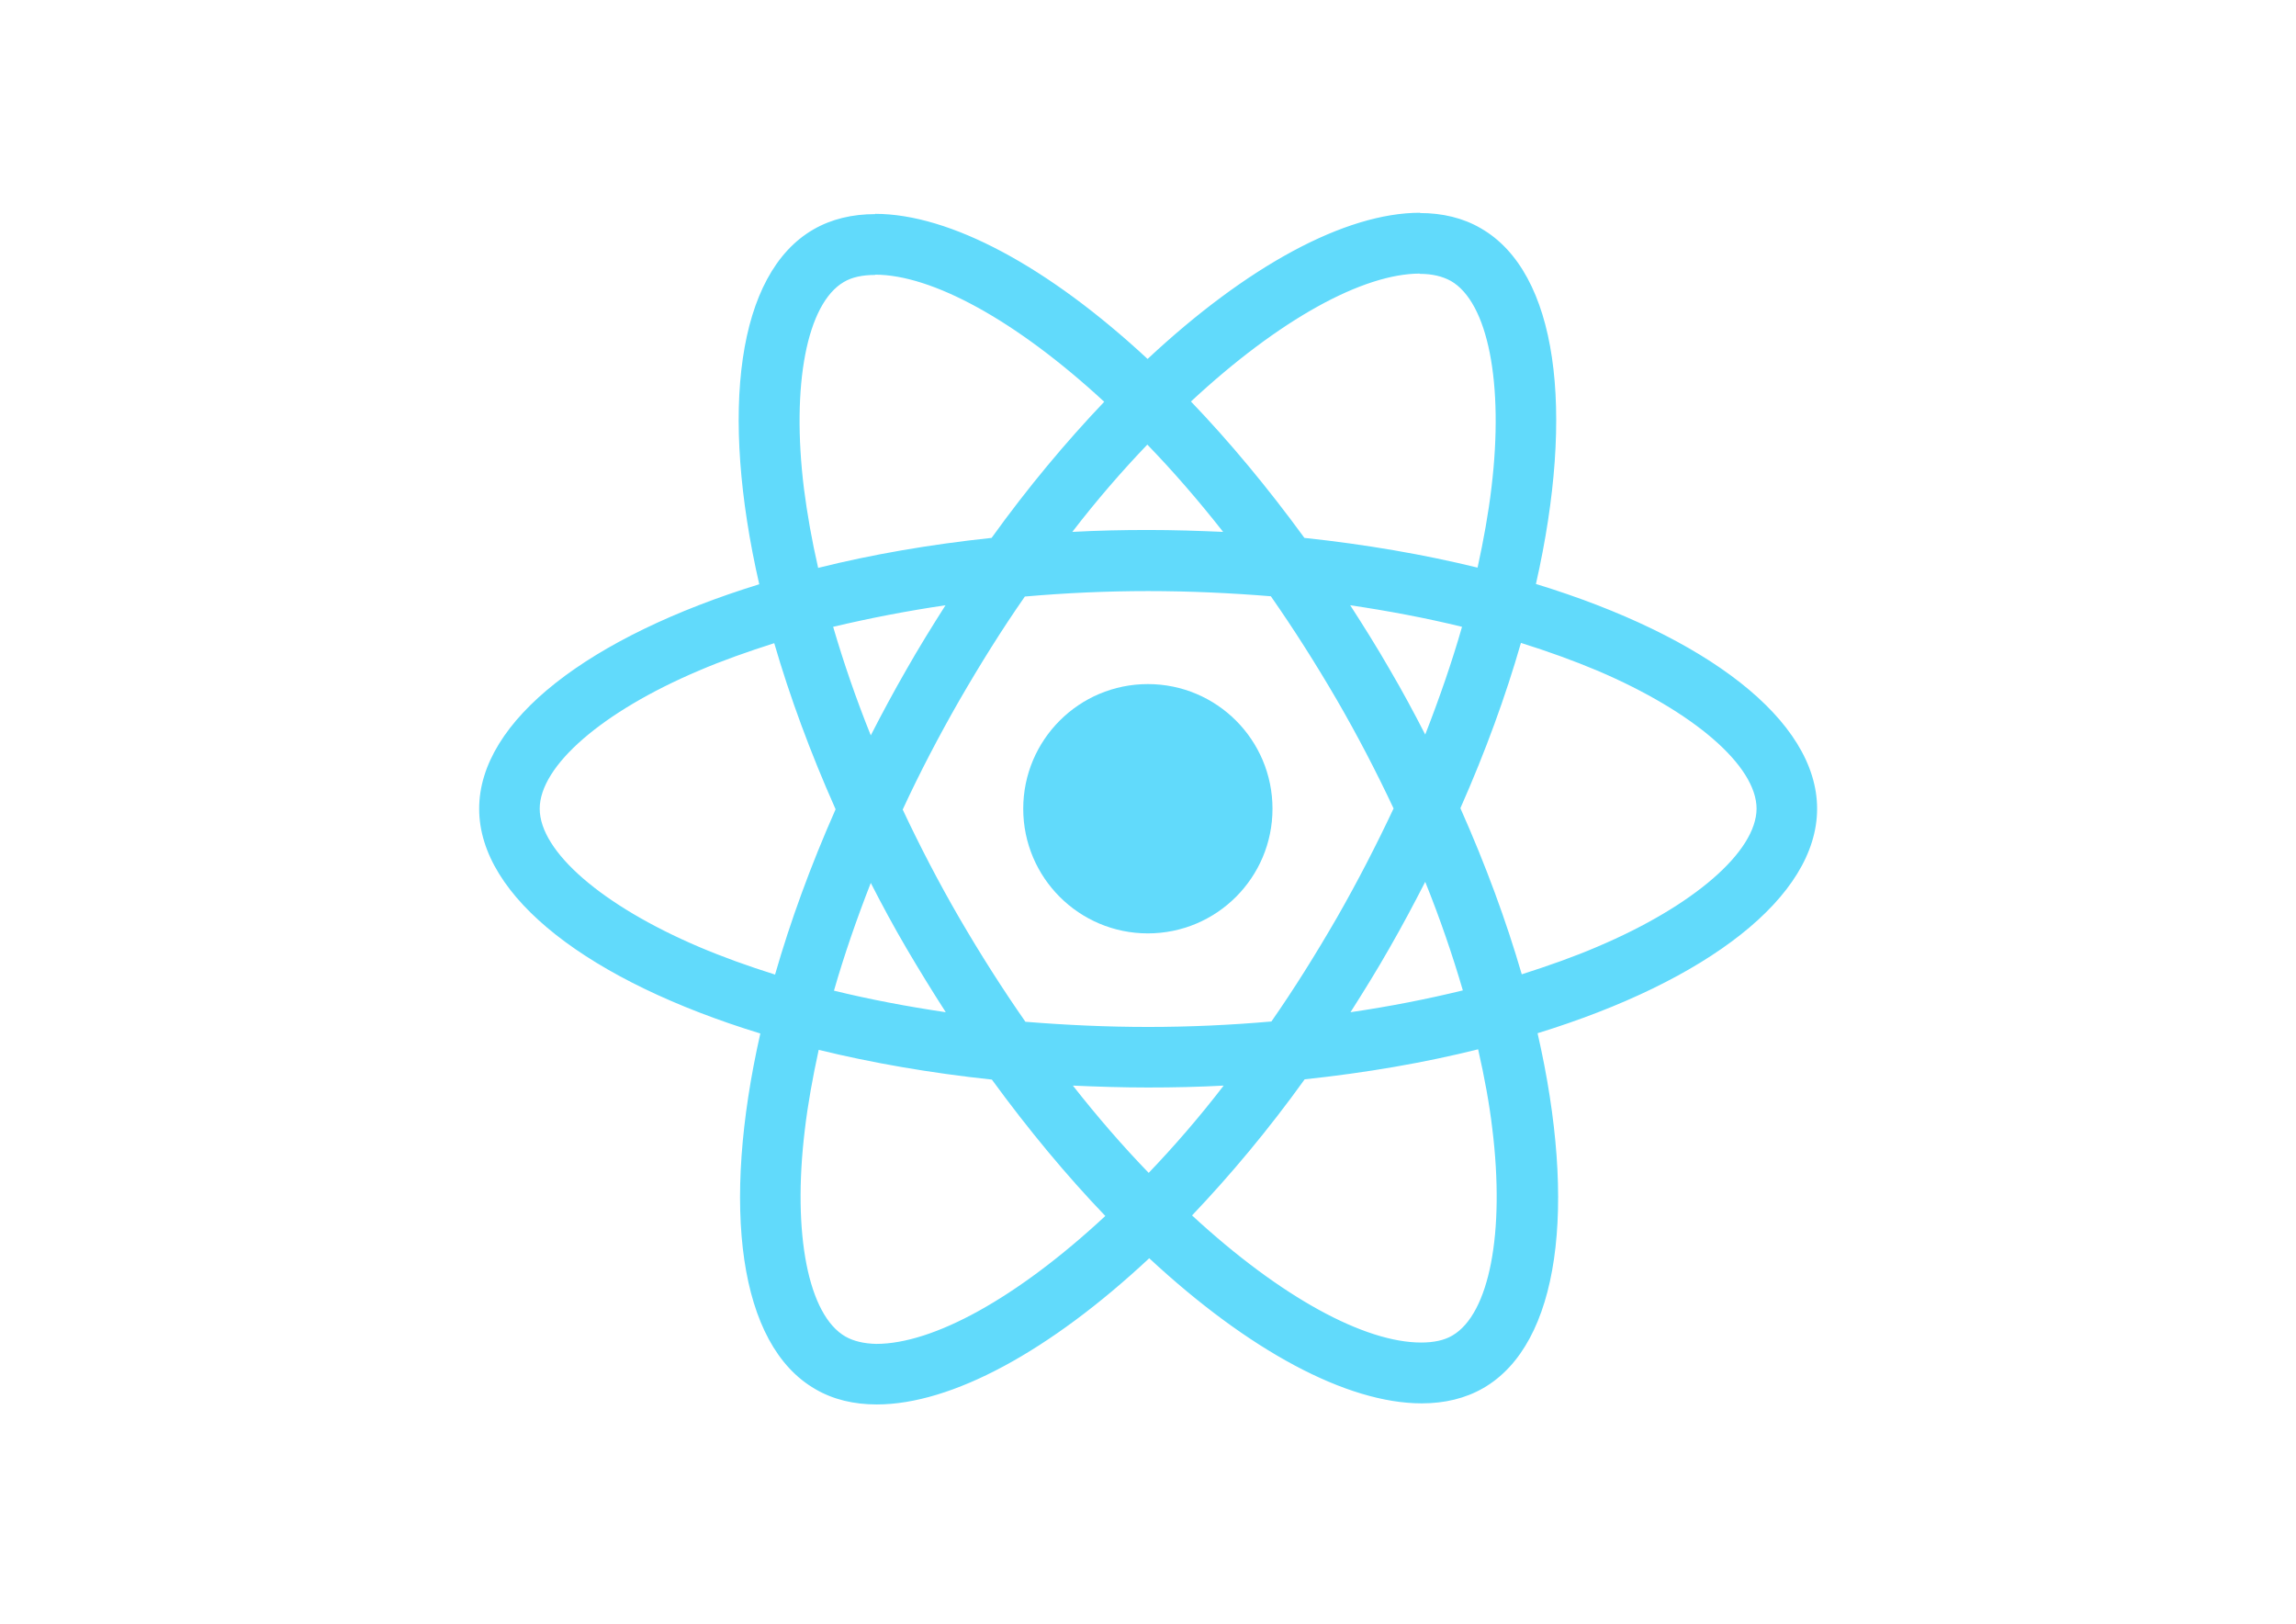
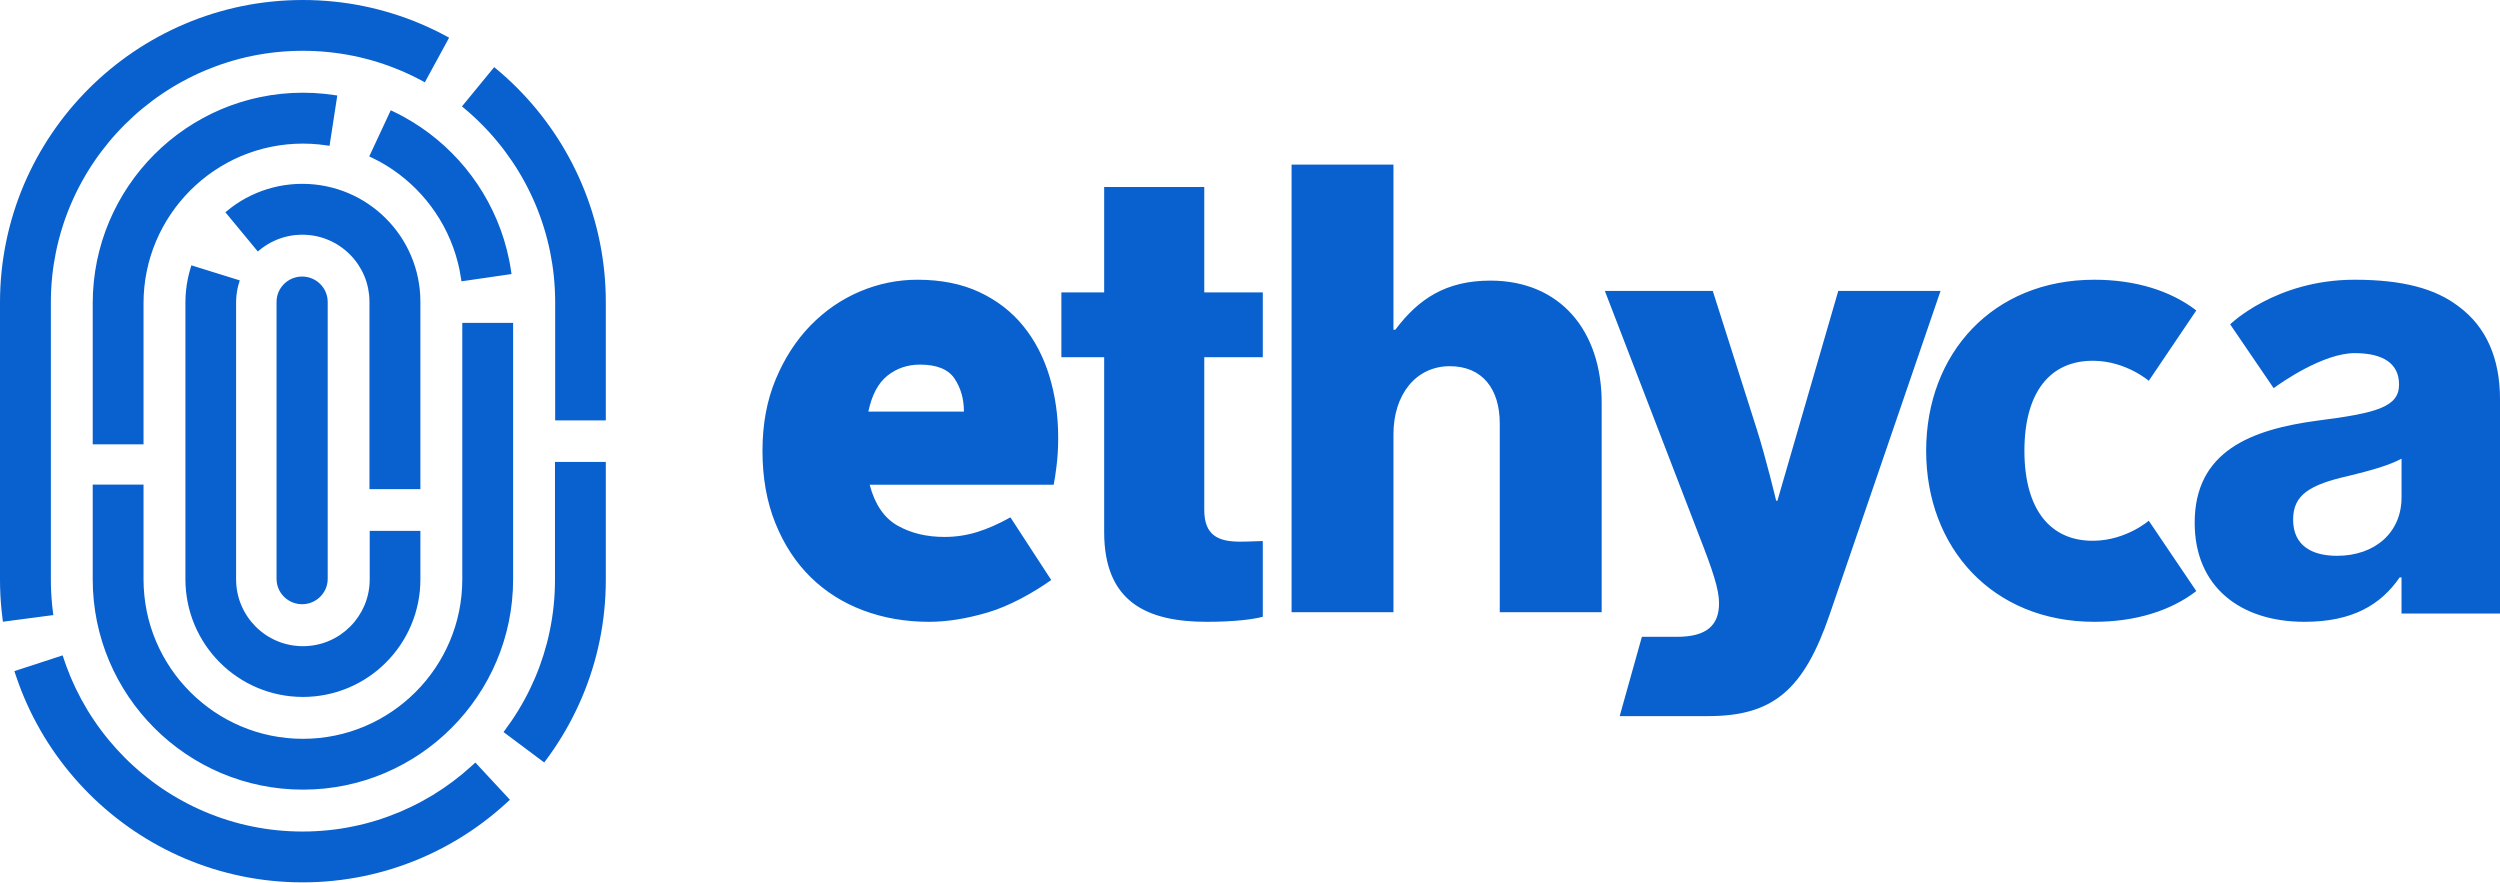
- <svg xmlns="http://www.w3.org/2000/svg" viewBox="0 0 841.9 595.3">
-   <g fill="#61DAFB">
-     <path d="M666.3 296.5c0-32.5-40.7-63.3-103.1-82.4 14.4-63.6 8-114.2-20.2-130.4-6.5-3.8-14.1-5.6-22.4-5.6v22.3c4.6 0 8.3.9 11.4 2.6 13.6 7.8 19.5 37.5 14.9 75.7-1.1 9.4-2.9 19.3-5.1 29.4-19.6-4.8-41-8.5-63.5-10.9-13.5-18.5-27.5-35.3-41.6-50 32.6-30.3 63.2-46.9 84-46.9V78c-27.5 0-63.5 19.6-99.9 53.6-36.4-33.8-72.4-53.2-99.9-53.2v22.3c20.7 0 51.4 16.5 84 46.6-14 14.7-28 31.4-41.3 49.9-22.6 2.4-44 6.1-63.6 11-2.3-10-4-19.7-5.2-29-4.7-38.2 1.1-67.9 14.6-75.8 3-1.8 6.9-2.6 11.5-2.6V78.5c-8.4 0-16 1.8-22.6 5.6-28.1 16.2-34.4 66.7-19.9 130.1-62.2 19.2-102.7 49.9-102.7 82.3 0 32.5 40.7 63.3 103.1 82.4-14.4 63.6-8 114.2 20.2 130.4 6.5 3.8 14.1 5.6 22.5 5.6 27.5 0 63.5-19.6 99.9-53.6 36.4 33.8 72.4 53.2 99.9 53.2 8.4 0 16-1.8 22.6-5.6 28.1-16.2 34.4-66.7 19.9-130.1 62-19.1 102.5-49.9 102.5-82.3zm-130.2-66.7c-3.7 12.9-8.3 26.2-13.5 39.5-4.1-8-8.4-16-13.1-24-4.6-8-9.5-15.8-14.4-23.4 14.2 2.1 27.9 4.7 41 7.9zm-45.8 106.5c-7.8 13.5-15.8 26.3-24.1 38.2-14.9 1.3-30 2-45.2 2-15.1 0-30.2-.7-45-1.9-8.3-11.9-16.4-24.6-24.2-38-7.6-13.1-14.5-26.4-20.8-39.8 6.2-13.4 13.2-26.8 20.7-39.9 7.8-13.5 15.8-26.3 24.1-38.2 14.9-1.3 30-2 45.2-2 15.1 0 30.2.7 45 1.9 8.3 11.9 16.4 24.6 24.2 38 7.6 13.1 14.5 26.4 20.8 39.8-6.3 13.4-13.2 26.8-20.7 39.9zm32.3-13c5.4 13.4 10 26.8 13.8 39.8-13.1 3.2-26.9 5.9-41.2 8 4.9-7.7 9.8-15.6 14.4-23.7 4.6-8 8.9-16.1 13-24.1zM421.2 430c-9.3-9.6-18.6-20.3-27.8-32 9 .4 18.2.7 27.5.7 9.4 0 18.7-.2 27.8-.7-9 11.7-18.3 22.4-27.5 32zm-74.4-58.9c-14.2-2.1-27.9-4.7-41-7.9 3.7-12.9 8.3-26.2 13.5-39.5 4.1 8 8.4 16 13.1 24 4.7 8 9.5 15.8 14.4 23.4zM420.7 163c9.3 9.6 18.6 20.3 27.8 32-9-.4-18.2-.7-27.5-.7-9.4 0-18.7.2-27.8.7 9-11.7 18.3-22.4 27.5-32zm-74 58.9c-4.9 7.7-9.8 15.6-14.4 23.7-4.6 8-8.9 16-13 24-5.4-13.4-10-26.8-13.8-39.8 13.1-3.1 26.9-5.8 41.2-7.9zm-90.5 125.2c-35.4-15.1-58.3-34.9-58.3-50.6 0-15.7 22.9-35.6 58.3-50.6 8.6-3.7 18-7 27.7-10.1 5.7 19.6 13.2 40 22.5 60.9-9.2 20.8-16.6 41.1-22.2 60.6-9.9-3.1-19.3-6.5-28-10.2zM310 490c-13.6-7.8-19.5-37.5-14.9-75.7 1.1-9.4 2.9-19.3 5.1-29.4 19.6 4.8 41 8.5 63.5 10.9 13.5 18.5 27.5 35.3 41.6 50-32.6 30.3-63.2 46.9-84 46.9-4.5-.1-8.3-1-11.3-2.7zm237.2-76.2c4.7 38.2-1.1 67.9-14.6 75.8-3 1.8-6.9 2.6-11.5 2.6-20.7 0-51.4-16.5-84-46.6 14-14.7 28-31.4 41.3-49.9 22.6-2.4 44-6.1 63.6-11 2.3 10.1 4.1 19.8 5.2 29.1zm38.5-66.7c-8.6 3.7-18 7-27.7 10.1-5.7-19.6-13.2-40-22.5-60.9 9.2-20.8 16.6-41.1 22.2-60.6 9.9 3.1 19.3 6.5 28.1 10.2 35.4 15.1 58.3 34.9 58.3 50.6-.1 15.7-23 35.6-58.4 50.6zM320.8 78.4z" />
-     <circle cx="420.9" cy="296.5" r="45.7" />
-     <path d="M520.5 78.1z" />
+ <svg xmlns="http://www.w3.org/2000/svg" width="102px" height="36px" viewBox="0 0 102 36" version="1.1">
+   <g id="Symbols" stroke="none" stroke-width="1" fill="none" fill-rule="evenodd">
+     <g id="Logo" fill="#0861ce">
+       <path d="M2.556,26.739 L2.585,26.829 C2.623,26.945 2.664,27.064 2.707,27.181 C2.764,27.337 2.826,27.493 2.89,27.646 C2.954,27.797 3.024,27.95 3.096,28.101 C3.169,28.251 3.245,28.4 3.323,28.544 C3.401,28.688 3.485,28.833 3.57,28.974 C3.656,29.115 3.746,29.256 3.838,29.391 C3.93,29.528 4.026,29.664 4.124,29.794 C4.221,29.925 4.324,30.055 4.429,30.183 C4.533,30.308 4.641,30.434 4.752,30.556 C4.862,30.677 4.976,30.797 5.093,30.914 C5.208,31.03 5.328,31.144 5.449,31.254 C5.57,31.365 5.696,31.473 5.822,31.578 C5.948,31.682 6.079,31.785 6.21,31.883 C6.341,31.981 6.476,32.078 6.613,32.17 C6.749,32.262 6.889,32.353 7.029,32.438 C7.17,32.523 7.314,32.607 7.459,32.685 C7.604,32.765 7.753,32.841 7.901,32.912 C8.05,32.984 8.202,33.054 8.355,33.118 C8.508,33.183 8.665,33.245 8.821,33.302 C8.977,33.36 9.137,33.414 9.297,33.464 C9.457,33.514 9.621,33.561 9.783,33.603 C9.945,33.645 10.112,33.683 10.278,33.717 C10.444,33.751 10.614,33.782 10.783,33.808 C10.952,33.834 11.125,33.856 11.295,33.873 C11.468,33.891 11.643,33.904 11.816,33.913 C12.167,33.931 12.522,33.931 12.872,33.913 C13.044,33.904 13.219,33.891 13.392,33.873 C13.562,33.856 13.735,33.834 13.905,33.808 C14.074,33.782 14.244,33.751 14.409,33.717 C14.575,33.683 14.742,33.645 14.905,33.603 C15.067,33.561 15.23,33.514 15.391,33.464 C15.551,33.414 15.711,33.36 15.867,33.302 C16.022,33.245 16.179,33.183 16.333,33.118 C16.486,33.053 16.638,32.984 16.787,32.912 C16.934,32.841 17.083,32.765 17.229,32.685 C17.373,32.607 17.518,32.523 17.659,32.438 C17.798,32.353 17.939,32.262 18.075,32.17 C18.211,32.078 18.346,31.982 18.478,31.883 C18.609,31.785 18.739,31.682 18.866,31.578 C18.992,31.473 19.117,31.364 19.238,31.254 C19.267,31.228 19.325,31.175 19.325,31.175 L19.325,31.175 L19.394,31.111 L20.804,32.629 L20.632,32.788 C20.486,32.921 20.335,33.052 20.184,33.177 C20.032,33.302 19.876,33.425 19.719,33.543 C19.56,33.662 19.398,33.778 19.235,33.888 C19.072,33.998 18.904,34.106 18.735,34.209 C18.565,34.312 18.391,34.413 18.218,34.507 C18.043,34.602 17.864,34.694 17.686,34.78 C17.507,34.866 17.324,34.95 17.141,35.028 C16.955,35.106 16.767,35.181 16.58,35.249 C16.393,35.318 16.201,35.383 16.008,35.444 C15.814,35.504 15.617,35.56 15.422,35.61 C15.225,35.661 15.025,35.708 14.826,35.749 C14.625,35.79 14.421,35.826 14.219,35.857 C14.015,35.889 13.808,35.915 13.602,35.936 C13.395,35.957 13.185,35.973 12.977,35.984 C12.766,35.995 12.553,36 12.344,36 C12.134,36 11.922,35.995 11.711,35.984 C11.503,35.973 11.293,35.957 11.086,35.936 C10.88,35.915 10.672,35.889 10.469,35.857 C10.267,35.826 10.062,35.79 9.862,35.749 C9.663,35.708 9.462,35.661 9.266,35.61 C9.07,35.56 8.874,35.504 8.681,35.444 C8.488,35.383 8.295,35.318 8.107,35.249 C7.92,35.18 7.732,35.106 7.547,35.028 C7.364,34.95 7.18,34.867 7.001,34.78 C6.823,34.694 6.644,34.602 6.469,34.507 C6.296,34.413 6.122,34.312 5.953,34.209 C5.784,34.107 5.616,33.998 5.453,33.888 C5.29,33.777 5.127,33.662 4.97,33.544 C4.812,33.426 4.655,33.302 4.504,33.177 C4.352,33.051 4.201,32.92 4.056,32.789 C3.91,32.656 3.766,32.518 3.628,32.38 C3.488,32.239 3.351,32.095 3.22,31.951 C3.087,31.805 2.957,31.655 2.832,31.503 C2.707,31.351 2.583,31.194 2.466,31.037 C2.349,30.88 2.233,30.718 2.122,30.553 C2.011,30.389 1.903,30.22 1.801,30.052 C1.697,29.881 1.597,29.707 1.504,29.535 C1.41,29.362 1.318,29.182 1.231,29.003 C1.145,28.823 1.062,28.639 0.984,28.455 C0.906,28.273 0.832,28.084 0.763,27.895 C0.711,27.755 0.662,27.613 0.616,27.471 L0.616,27.471 L0.587,27.382 L2.556,26.739 Z M20.935,13.174 L20.935,23.638 C20.935,23.93 20.92,24.225 20.89,24.513 C20.861,24.799 20.818,25.085 20.76,25.365 C20.704,25.641 20.632,25.918 20.548,26.187 C20.465,26.454 20.368,26.719 20.259,26.976 C20.151,27.231 20.03,27.483 19.897,27.726 C19.767,27.967 19.622,28.205 19.467,28.433 C19.314,28.66 19.148,28.882 18.974,29.093 C18.8,29.304 18.614,29.509 18.42,29.702 C18.227,29.895 18.023,30.082 17.812,30.256 C17.601,30.43 17.379,30.596 17.152,30.75 C16.924,30.904 16.686,31.048 16.445,31.18 C16.202,31.312 15.95,31.434 15.695,31.542 C15.438,31.651 15.173,31.748 14.907,31.831 C14.637,31.915 14.361,31.986 14.085,32.043 C13.805,32.1 13.519,32.144 13.234,32.173 C12.945,32.202 12.651,32.217 12.359,32.217 C12.067,32.217 11.773,32.202 11.484,32.173 C11.198,32.144 10.912,32.1 10.633,32.043 C10.357,31.986 10.08,31.915 9.811,31.831 C9.545,31.748 9.279,31.651 9.022,31.542 C8.768,31.434 8.515,31.312 8.272,31.18 C8.031,31.048 7.793,30.904 7.566,30.75 C7.338,30.596 7.116,30.43 6.906,30.256 C6.695,30.082 6.49,29.895 6.297,29.702 C6.104,29.509 5.917,29.304 5.744,29.093 C5.569,28.882 5.403,28.66 5.25,28.433 C5.096,28.205 4.951,27.967 4.82,27.726 C4.688,27.483 4.566,27.231 4.458,26.976 C4.349,26.719 4.252,26.454 4.169,26.187 C4.085,25.918 4.014,25.642 3.957,25.365 C3.9,25.085 3.856,24.798 3.827,24.513 C3.797,24.225 3.783,23.93 3.783,23.638 L3.783,23.638 L3.783,19.773 L5.856,19.773 L5.856,23.638 C5.856,23.86 5.867,24.084 5.89,24.303 C5.912,24.519 5.945,24.736 5.988,24.948 C6.031,25.158 6.085,25.367 6.148,25.57 C6.211,25.771 6.285,25.971 6.367,26.167 C6.449,26.359 6.541,26.55 6.641,26.735 C6.741,26.918 6.85,27.098 6.967,27.271 C7.084,27.444 7.21,27.613 7.342,27.773 C7.475,27.933 7.616,28.088 7.763,28.236 C7.909,28.382 8.065,28.524 8.226,28.656 C8.386,28.789 8.555,28.915 8.727,29.032 C8.9,29.149 9.08,29.258 9.263,29.358 C9.447,29.458 9.639,29.55 9.831,29.632 C10.025,29.714 10.226,29.788 10.428,29.851 C10.631,29.914 10.84,29.968 11.049,30.011 C11.261,30.054 11.477,30.088 11.694,30.11 C12.135,30.155 12.583,30.155 13.023,30.11 C13.24,30.088 13.457,30.054 13.668,30.011 C13.877,29.968 14.086,29.914 14.29,29.851 C14.491,29.788 14.692,29.714 14.886,29.632 C15.079,29.55 15.27,29.458 15.454,29.358 C15.637,29.258 15.818,29.148 15.991,29.031 C16.163,28.915 16.331,28.789 16.492,28.656 C16.652,28.524 16.808,28.382 16.954,28.236 C17.101,28.089 17.243,27.933 17.375,27.773 C17.507,27.612 17.633,27.444 17.75,27.272 C17.867,27.098 17.977,26.918 18.076,26.735 C18.176,26.551 18.269,26.359 18.35,26.167 C18.433,25.971 18.506,25.771 18.569,25.57 C18.632,25.367 18.686,25.158 18.729,24.948 C18.773,24.736 18.806,24.519 18.828,24.303 C18.85,24.084 18.861,23.86 18.861,23.638 L18.861,23.638 L18.861,13.174 L20.935,13.174 Z M24.717,18.848 L24.717,23.652 C24.717,23.863 24.712,24.076 24.701,24.286 C24.691,24.496 24.674,24.706 24.653,24.912 C24.633,25.118 24.606,25.325 24.575,25.529 C24.544,25.732 24.507,25.936 24.466,26.136 C24.425,26.337 24.378,26.538 24.328,26.733 C24.277,26.931 24.221,27.128 24.161,27.319 C24.101,27.512 24.035,27.705 23.966,27.892 C23.897,28.082 23.822,28.271 23.745,28.453 C23.667,28.637 23.583,28.821 23.497,29 C23.41,29.179 23.318,29.358 23.224,29.532 C23.13,29.704 23.03,29.878 22.926,30.049 C22.824,30.216 22.716,30.385 22.605,30.549 C22.493,30.715 22.377,30.877 22.26,31.033 L22.26,31.033 L22.204,31.109 L20.543,29.867 L20.6,29.791 C20.697,29.661 20.794,29.525 20.887,29.388 C20.979,29.252 21.069,29.112 21.154,28.972 C21.24,28.831 21.323,28.686 21.402,28.542 C21.48,28.398 21.557,28.249 21.629,28.099 C21.701,27.95 21.77,27.797 21.835,27.645 C21.9,27.492 21.962,27.335 22.02,27.178 C22.077,27.022 22.131,26.862 22.181,26.702 C22.23,26.544 22.277,26.381 22.32,26.216 C22.362,26.052 22.4,25.885 22.434,25.72 C22.468,25.554 22.499,25.384 22.525,25.215 C22.551,25.044 22.573,24.871 22.59,24.702 C22.608,24.53 22.621,24.355 22.63,24.18 C22.639,24.006 22.643,23.829 22.643,23.652 L22.643,23.652 L22.643,18.848 L24.717,18.848 Z M69.881,11.87 L71.648,17.423 C72.057,18.697 72.467,20.429 72.467,20.429 L72.518,20.429 L75.001,11.87 L79.174,11.87 L74.643,25.091 C73.593,28.147 72.339,29.217 69.702,29.217 L66.083,29.217 L66.989,25.982 L68.422,25.982 C69.651,25.982 70.137,25.498 70.137,24.607 C70.137,24.046 69.881,23.282 69.344,21.906 L65.478,11.87 L69.881,11.87 Z M7.808,10.826 L9.783,11.44 L9.755,11.53 C9.729,11.615 9.706,11.703 9.688,11.791 C9.67,11.88 9.656,11.971 9.647,12.062 C9.638,12.155 9.633,12.249 9.633,12.342 L9.633,12.342 L9.633,23.635 C9.633,23.728 9.638,23.823 9.647,23.916 C9.656,24.006 9.67,24.097 9.688,24.186 C9.706,24.274 9.729,24.362 9.755,24.448 C9.781,24.531 9.812,24.615 9.847,24.697 C9.881,24.778 9.92,24.858 9.961,24.935 C10.003,25.012 10.049,25.088 10.098,25.16 C10.146,25.232 10.199,25.303 10.255,25.371 C10.311,25.438 10.37,25.503 10.431,25.565 C10.493,25.627 10.558,25.686 10.625,25.741 C10.692,25.797 10.763,25.85 10.835,25.899 C10.908,25.948 10.984,25.994 11.06,26.035 C11.137,26.078 11.217,26.116 11.298,26.15 C11.379,26.185 11.463,26.216 11.548,26.242 C11.633,26.268 11.721,26.291 11.808,26.309 C11.897,26.327 11.988,26.341 12.079,26.35 C12.262,26.369 12.455,26.369 12.638,26.35 C12.729,26.341 12.821,26.327 12.909,26.309 C12.997,26.291 13.084,26.268 13.169,26.242 C13.254,26.216 13.338,26.185 13.419,26.15 C13.5,26.116 13.58,26.078 13.657,26.035 C13.734,25.994 13.809,25.948 13.882,25.899 C13.954,25.85 14.025,25.797 14.092,25.742 C14.159,25.686 14.224,25.627 14.286,25.565 C14.347,25.504 14.407,25.438 14.462,25.371 C14.518,25.303 14.571,25.232 14.62,25.16 C14.668,25.088 14.714,25.012 14.756,24.936 C14.798,24.858 14.836,24.778 14.871,24.697 C14.905,24.615 14.936,24.531 14.962,24.447 C14.988,24.362 15.011,24.274 15.029,24.186 C15.047,24.097 15.061,24.006 15.07,23.915 C15.08,23.822 15.084,23.728 15.084,23.635 L15.084,23.635 L15.084,21.659 L17.152,21.659 L17.152,23.635 C17.152,23.798 17.144,23.963 17.128,24.124 C17.111,24.284 17.087,24.445 17.055,24.602 C17.023,24.756 16.983,24.911 16.937,25.061 C16.89,25.211 16.836,25.36 16.775,25.504 C16.715,25.646 16.647,25.787 16.573,25.924 C16.5,26.059 16.419,26.192 16.333,26.319 C16.248,26.445 16.155,26.57 16.057,26.688 C15.96,26.807 15.855,26.922 15.748,27.029 C15.64,27.137 15.526,27.241 15.408,27.339 C15.29,27.436 15.166,27.529 15.039,27.615 C14.912,27.701 14.779,27.782 14.644,27.855 C14.508,27.929 14.367,27.997 14.224,28.057 C14.081,28.118 13.933,28.172 13.784,28.219 C13.633,28.266 13.479,28.305 13.324,28.337 C13.167,28.369 13.007,28.394 12.848,28.41 C12.686,28.426 12.522,28.435 12.359,28.435 C12.196,28.435 12.031,28.426 11.87,28.41 C11.71,28.394 11.55,28.369 11.394,28.337 C11.239,28.306 11.084,28.266 10.934,28.219 C10.784,28.172 10.636,28.118 10.492,28.057 C10.35,27.997 10.209,27.929 10.073,27.855 C9.938,27.782 9.805,27.701 9.678,27.614 C9.551,27.529 9.427,27.436 9.309,27.338 C9.191,27.241 9.077,27.137 8.969,27.029 C8.862,26.921 8.758,26.807 8.66,26.689 C8.562,26.57 8.469,26.445 8.384,26.319 C8.298,26.192 8.218,26.059 8.144,25.923 C8.07,25.787 8.002,25.646 7.942,25.504 C7.881,25.36 7.827,25.211 7.781,25.062 C7.734,24.911 7.694,24.756 7.663,24.602 C7.631,24.445 7.606,24.285 7.59,24.125 C7.573,23.963 7.565,23.798 7.565,23.635 L7.565,23.635 L7.565,12.342 C7.565,12.179 7.573,12.015 7.59,11.853 C7.606,11.693 7.631,11.532 7.663,11.376 C7.694,11.222 7.734,11.067 7.781,10.916 L7.781,10.916 L7.808,10.826 Z M49.134,7.63 L49.134,11.929 L51.522,11.929 L51.522,14.575 L49.134,14.575 L49.134,20.803 C49.134,21.841 49.699,22.1 50.597,22.1 C50.957,22.1 51.368,22.074 51.522,22.074 L51.522,25.162 C51.162,25.266 50.366,25.37 49.236,25.37 C46.797,25.37 45.05,24.565 45.05,21.711 L45.05,14.575 L43.304,14.575 L43.304,11.929 L45.05,11.929 L45.05,7.63 L49.134,7.63 Z M37.431,11.413 C38.397,11.413 39.24,11.582 39.96,11.919 C40.68,12.257 41.277,12.718 41.751,13.304 C42.226,13.89 42.581,14.574 42.818,15.355 C43.055,16.136 43.174,16.971 43.174,17.859 C43.174,18.267 43.152,18.649 43.108,19.004 C43.064,19.359 43.025,19.617 42.99,19.776 L35.482,19.776 C35.692,20.575 36.07,21.131 36.614,21.441 C37.159,21.752 37.8,21.907 38.538,21.907 C38.994,21.907 39.437,21.84 39.868,21.707 C40.298,21.574 40.75,21.374 41.225,21.108 L42.89,23.664 C42.169,24.179 41.185,24.726 40.316,24.983 C39.446,25.241 38.643,25.37 37.905,25.37 C36.939,25.37 36.044,25.214 35.218,24.903 C34.393,24.593 33.677,24.14 33.071,23.545 C32.465,22.95 31.987,22.218 31.636,21.348 C31.284,20.478 31.109,19.493 31.109,18.391 C31.109,17.308 31.289,16.336 31.649,15.475 C32.008,14.614 32.483,13.881 33.071,13.277 C33.66,12.674 34.331,12.212 35.086,11.892 C35.841,11.573 36.623,11.413 37.431,11.413 Z M85.448,11.413 C87.129,11.413 88.564,11.863 89.609,12.666 L87.67,15.537 C87.67,15.537 86.753,14.742 85.444,14.72 C83.652,14.689 82.596,15.997 82.596,18.391 C82.596,20.786 83.652,22.094 85.444,22.063 C86.753,22.04 87.67,21.246 87.67,21.246 L89.609,24.116 C88.564,24.92 87.129,25.37 85.448,25.37 C81.301,25.37 78.587,22.357 78.587,18.391 C78.587,14.426 81.301,11.413 85.448,11.413 Z M96.065,11.413 C98.034,11.413 99.364,11.776 100.31,12.501 C101.436,13.329 102,14.624 102,16.281 L102,25.033 L97.982,25.033 L97.982,23.557 L97.907,23.557 C97.139,24.671 95.988,25.37 94.019,25.37 C91.411,25.37 89.543,23.946 89.543,21.33 C89.543,18.404 91.845,17.524 94.556,17.161 C97.011,16.851 97.881,16.592 97.881,15.686 C97.881,14.831 97.235,14.414 96.091,14.407 C94.786,14.399 93.057,15.625 92.799,15.813 L92.766,15.838 L92.766,15.838 L90.991,13.233 C90.991,13.233 92.844,11.413 96.065,11.413 Z M12.567,0.002 L12.989,0.016 C13.197,0.027 13.408,0.043 13.616,0.064 C13.822,0.085 14.03,0.111 14.234,0.142 C14.437,0.173 14.641,0.21 14.842,0.251 C15.041,0.292 15.242,0.338 15.439,0.389 C15.635,0.44 15.832,0.496 16.026,0.556 C16.218,0.616 16.411,0.681 16.6,0.75 C16.787,0.819 16.976,0.894 17.161,0.972 C17.344,1.049 17.529,1.133 17.708,1.219 C17.887,1.305 18.066,1.397 18.241,1.492 L18.241,1.492 L18.324,1.537 L17.333,3.358 L17.25,3.313 C17.104,3.234 16.955,3.157 16.807,3.086 C16.658,3.014 16.505,2.945 16.352,2.88 C16.198,2.815 16.041,2.753 15.885,2.696 C15.729,2.639 15.568,2.584 15.408,2.534 C15.247,2.484 15.084,2.438 14.921,2.396 C14.758,2.354 14.591,2.315 14.425,2.281 C14.259,2.247 14.089,2.217 13.919,2.191 C13.749,2.165 13.576,2.143 13.406,2.126 C13.233,2.108 13.057,2.094 12.884,2.086 C12.533,2.068 12.177,2.068 11.826,2.086 C11.653,2.094 11.478,2.108 11.305,2.125 C11.134,2.143 10.961,2.165 10.791,2.191 C10.622,2.217 10.451,2.247 10.286,2.281 C10.119,2.315 9.952,2.354 9.789,2.396 C9.627,2.438 9.463,2.484 9.302,2.535 C9.142,2.584 8.982,2.639 8.825,2.696 C8.67,2.753 8.513,2.815 8.359,2.88 C8.205,2.945 8.052,3.014 7.904,3.086 C7.756,3.157 7.607,3.234 7.461,3.313 C7.316,3.391 7.171,3.475 7.03,3.56 C6.89,3.645 6.75,3.736 6.613,3.828 C6.477,3.92 6.341,4.016 6.209,4.115 C6.078,4.213 5.947,4.316 5.821,4.42 C5.694,4.525 5.568,4.633 5.447,4.743 C5.326,4.853 5.206,4.968 5.09,5.084 C4.973,5.2 4.859,5.32 4.749,5.441 C4.638,5.563 4.529,5.688 4.425,5.814 C4.32,5.941 4.217,6.072 4.12,6.202 C4.022,6.332 3.925,6.468 3.832,6.605 C3.74,6.741 3.65,6.881 3.565,7.021 C3.479,7.163 3.395,7.308 3.317,7.452 C3.239,7.595 3.162,7.744 3.09,7.894 C3.017,8.045 2.948,8.198 2.884,8.349 C2.819,8.501 2.757,8.658 2.699,8.815 C2.642,8.971 2.587,9.131 2.538,9.291 C2.488,9.449 2.442,9.613 2.399,9.778 C2.357,9.942 2.318,10.108 2.284,10.273 C2.25,10.439 2.22,10.609 2.193,10.779 C2.167,10.949 2.145,11.122 2.128,11.291 C2.111,11.463 2.097,11.638 2.088,11.813 C2.079,11.987 2.075,12.164 2.075,12.34 L2.075,12.34 L2.075,23.645 C2.075,23.821 2.079,23.999 2.088,24.173 C2.097,24.348 2.111,24.523 2.128,24.694 C2.139,24.797 2.151,24.9 2.164,25.002 L2.164,25.002 L2.177,25.095 L0.119,25.366 L0.107,25.273 C0.091,25.15 0.076,25.027 0.064,24.904 C0.043,24.698 0.027,24.488 0.016,24.279 C0.005,24.068 2.82943144e-05,23.855 2.82943144e-05,23.645 L2.82943144e-05,23.645 L2.82943144e-05,12.34 C2.82943144e-05,12.13 0.005,11.917 0.016,11.707 C0.027,11.497 0.043,11.287 0.064,11.081 C0.085,10.875 0.111,10.668 0.143,10.465 C0.174,10.261 0.21,10.057 0.252,9.857 C0.293,9.656 0.339,9.455 0.39,9.26 C0.441,9.063 0.497,8.865 0.557,8.674 C0.617,8.481 0.682,8.289 0.751,8.101 C0.821,7.911 0.896,7.722 0.973,7.54 C1.051,7.356 1.134,7.173 1.221,6.994 C1.308,6.814 1.4,6.635 1.494,6.461 C1.588,6.289 1.688,6.116 1.792,5.945 C1.894,5.777 2.002,5.608 2.114,5.444 C2.225,5.279 2.341,5.116 2.458,4.96 C2.575,4.804 2.699,4.647 2.825,4.494 C2.95,4.343 3.081,4.192 3.213,4.047 C3.344,3.903 3.482,3.759 3.622,3.618 C3.761,3.48 3.905,3.342 4.051,3.21 C4.197,3.077 4.348,2.946 4.5,2.822 C4.652,2.696 4.809,2.573 4.966,2.455 C5.125,2.337 5.288,2.221 5.451,2.111 C5.614,2 5.783,1.892 5.952,1.79 C6.122,1.687 6.296,1.586 6.469,1.492 C6.644,1.397 6.824,1.305 7.002,1.219 C7.181,1.133 7.365,1.05 7.549,0.972 C7.735,0.893 7.923,0.819 8.11,0.75 C8.299,0.681 8.492,0.616 8.684,0.556 C8.878,0.496 9.075,0.44 9.271,0.389 C9.468,0.338 9.669,0.292 9.869,0.251 C10.069,0.21 10.274,0.173 10.477,0.142 C10.681,0.111 10.889,0.085 11.095,0.064 C11.302,0.043 11.513,0.027 11.721,0.016 C12.142,-0.005 12.569,-0.005 12.989,0.016 Z M56.853,6.717 L56.853,13.452 L56.93,13.452 C57.874,12.194 58.996,11.449 60.807,11.449 C63.664,11.449 65.348,13.503 65.348,16.43 L65.348,24.978 L61.19,24.978 L61.19,17.277 C61.19,15.891 60.501,14.941 59.149,14.941 C57.772,14.941 56.853,16.096 56.853,17.713 L56.853,24.978 L52.696,24.978 L52.696,6.717 L56.853,6.717 Z M12.326,11.283 C12.901,11.283 13.37,11.747 13.37,12.318 L13.37,12.318 L13.37,23.617 C13.37,24.188 12.901,24.652 12.326,24.652 C11.751,24.652 11.283,24.188 11.283,23.617 L11.283,23.617 L11.283,12.318 C11.283,11.747 11.751,11.283 12.326,11.283 Z M97.983,18.715 C97.446,19 96.679,19.207 95.835,19.414 C94.224,19.777 93.559,20.191 93.559,21.201 C93.559,22.262 94.326,22.677 95.349,22.677 C96.909,22.677 97.983,21.719 97.983,20.295 L97.983,18.715 Z M11.843,7.525 C12.169,7.492 12.499,7.492 12.825,7.525 C12.986,7.541 13.147,7.566 13.304,7.598 C13.459,7.63 13.615,7.67 13.767,7.717 C13.917,7.763 14.066,7.818 14.21,7.879 C14.353,7.939 14.494,8.007 14.631,8.081 C14.767,8.155 14.9,8.236 15.029,8.323 C15.156,8.409 15.281,8.502 15.4,8.6 C15.518,8.697 15.633,8.801 15.741,8.91 C15.849,9.018 15.953,9.132 16.051,9.251 C16.15,9.37 16.243,9.495 16.329,9.621 C16.415,9.749 16.497,9.883 16.57,10.018 C16.644,10.155 16.713,10.297 16.773,10.439 C16.834,10.584 16.889,10.733 16.935,10.882 C16.983,11.034 17.023,11.189 17.054,11.344 C17.087,11.501 17.111,11.662 17.127,11.822 C17.144,11.984 17.152,12.149 17.152,12.313 L17.152,12.313 L17.152,19.957 L15.074,19.957 L15.074,12.313 C15.074,12.22 15.069,12.125 15.06,12.031 C15.05,11.941 15.036,11.85 15.018,11.76 C15,11.672 14.977,11.584 14.951,11.498 C14.925,11.414 14.894,11.33 14.859,11.248 C14.824,11.166 14.786,11.086 14.744,11.009 C14.702,10.932 14.656,10.856 14.607,10.783 C14.558,10.711 14.504,10.64 14.448,10.572 C14.393,10.505 14.333,10.439 14.272,10.378 C14.209,10.316 14.144,10.256 14.077,10.201 C14.009,10.145 13.938,10.092 13.865,10.043 C13.792,9.993 13.716,9.947 13.639,9.906 C13.562,9.864 13.481,9.825 13.4,9.791 C13.319,9.756 13.234,9.725 13.149,9.699 C13.064,9.672 12.975,9.65 12.887,9.632 C12.798,9.613 12.707,9.6 12.615,9.59 C12.431,9.572 12.237,9.572 12.053,9.59 C11.961,9.6 11.87,9.613 11.781,9.632 C11.692,9.65 11.604,9.672 11.519,9.699 C11.434,9.725 11.35,9.756 11.268,9.791 C11.187,9.825 11.106,9.864 11.029,9.906 C10.952,9.947 10.876,9.993 10.803,10.043 C10.73,10.092 10.659,10.145 10.592,10.2 L10.592,10.2 L10.519,10.261 L9.196,8.66 L9.269,8.6 C9.387,8.502 9.512,8.409 9.64,8.322 C9.768,8.236 9.901,8.155 10.037,8.081 C10.174,8.007 10.316,7.939 10.459,7.879 C10.603,7.818 10.752,7.763 10.902,7.717 C11.053,7.67 11.208,7.63 11.364,7.598 C11.522,7.566 11.683,7.541 11.843,7.525 Z M11.483,3.827 C12.063,3.768 12.652,3.768 13.232,3.827 C13.378,3.842 13.524,3.861 13.668,3.883 L13.668,3.883 L13.761,3.897 L13.445,5.95 L13.352,5.935 C13.243,5.918 13.132,5.904 13.022,5.893 C12.581,5.848 12.134,5.848 11.693,5.893 C11.476,5.915 11.26,5.948 11.049,5.992 C10.839,6.035 10.63,6.089 10.427,6.152 C10.225,6.215 10.025,6.289 9.83,6.371 C9.638,6.453 9.447,6.545 9.263,6.646 C9.079,6.746 8.899,6.856 8.726,6.973 C8.554,7.089 8.386,7.215 8.225,7.348 C8.064,7.481 7.909,7.623 7.763,7.769 C7.616,7.917 7.474,8.073 7.342,8.233 C7.21,8.393 7.084,8.562 6.967,8.735 C6.85,8.908 6.74,9.089 6.641,9.272 C6.541,9.457 6.448,9.648 6.367,9.841 C6.284,10.037 6.211,10.237 6.148,10.438 C6.085,10.642 6.031,10.852 5.988,11.061 C5.944,11.274 5.911,11.491 5.889,11.707 C5.867,11.927 5.856,12.151 5.856,12.372 L5.856,12.372 L5.856,18.13 L3.783,18.13 L3.783,12.372 C3.783,12.08 3.797,11.785 3.827,11.496 C3.856,11.212 3.9,10.925 3.957,10.644 C4.014,10.367 4.085,10.09 4.169,9.82 C4.252,9.554 4.349,9.288 4.458,9.031 C4.566,8.776 4.688,8.523 4.82,8.28 C4.951,8.038 5.095,7.8 5.25,7.572 C5.403,7.345 5.569,7.122 5.743,6.911 C5.917,6.7 6.103,6.495 6.297,6.301 C6.49,6.108 6.694,5.921 6.905,5.747 C7.116,5.573 7.338,5.406 7.565,5.252 C7.793,5.098 8.031,4.953 8.272,4.822 C8.515,4.689 8.767,4.567 9.022,4.459 C9.279,4.35 9.544,4.253 9.81,4.17 C10.079,4.086 10.356,4.014 10.632,3.958 C10.911,3.9 11.197,3.856 11.483,3.827 Z M20.163,2.739 L20.236,2.799 C20.387,2.924 20.537,3.055 20.682,3.188 C20.828,3.321 20.972,3.459 21.11,3.597 C21.25,3.739 21.387,3.883 21.517,4.027 C21.649,4.173 21.779,4.324 21.904,4.475 C22.029,4.628 22.152,4.785 22.269,4.943 C22.386,5.099 22.501,5.262 22.612,5.427 C22.723,5.591 22.831,5.76 22.933,5.929 C23.036,6.1 23.136,6.274 23.229,6.447 C23.323,6.62 23.415,6.8 23.501,6.98 C23.588,7.159 23.671,7.344 23.748,7.528 C23.825,7.71 23.9,7.899 23.969,8.089 C24.038,8.277 24.103,8.471 24.163,8.664 C24.222,8.855 24.278,9.053 24.329,9.251 C24.379,9.447 24.426,9.648 24.467,9.849 C24.508,10.05 24.544,10.254 24.575,10.457 C24.606,10.662 24.633,10.87 24.654,11.076 C24.675,11.282 24.691,11.492 24.701,11.703 C24.712,11.913 24.717,12.127 24.717,12.338 L24.717,12.338 L24.717,17.152 L22.651,17.152 L22.651,12.338 C22.651,12.161 22.646,11.983 22.637,11.808 C22.629,11.633 22.615,11.458 22.598,11.287 C22.581,11.117 22.559,10.944 22.533,10.772 C22.507,10.603 22.476,10.433 22.443,10.267 C22.409,10.101 22.37,9.934 22.328,9.77 C22.286,9.604 22.239,9.44 22.19,9.282 C22.14,9.122 22.086,8.961 22.029,8.805 C21.972,8.648 21.91,8.491 21.846,8.338 C21.782,8.187 21.713,8.033 21.64,7.882 C21.568,7.732 21.492,7.583 21.414,7.439 C21.336,7.294 21.253,7.149 21.167,7.008 C21.082,6.867 20.992,6.727 20.901,6.591 C20.808,6.453 20.712,6.318 20.615,6.187 C20.518,6.056 20.415,5.925 20.31,5.798 C20.207,5.672 20.098,5.546 19.988,5.424 C19.879,5.303 19.764,5.183 19.648,5.066 C19.533,4.95 19.413,4.835 19.292,4.725 C19.171,4.614 19.046,4.505 18.92,4.401 L18.92,4.401 L18.848,4.341 L20.163,2.739 Z M37.536,14.876 C37.027,14.876 36.584,15.027 36.206,15.328 C35.828,15.63 35.569,16.119 35.429,16.793 L39.328,16.793 C39.328,16.278 39.2,15.83 38.946,15.448 C38.691,15.067 38.221,14.876 37.536,14.876 Z M15.943,4.5 L16.028,4.54 C16.178,4.611 16.329,4.688 16.475,4.768 C16.715,4.9 16.952,5.045 17.178,5.199 C17.405,5.353 17.626,5.52 17.835,5.694 C18.045,5.868 18.249,6.055 18.441,6.249 C18.634,6.442 18.819,6.648 18.992,6.858 C19.166,7.07 19.331,7.293 19.484,7.52 C19.637,7.748 19.781,7.987 19.912,8.229 C20.043,8.472 20.164,8.725 20.272,8.98 C20.38,9.237 20.477,9.503 20.56,9.77 C20.643,10.039 20.714,10.316 20.77,10.593 C20.804,10.757 20.833,10.923 20.856,11.087 L20.856,11.087 L20.87,11.181 L18.827,11.478 L18.814,11.385 C18.796,11.261 18.774,11.135 18.749,11.011 C18.706,10.802 18.652,10.592 18.589,10.388 C18.527,10.187 18.454,9.986 18.371,9.79 C18.29,9.597 18.199,9.406 18.099,9.221 C18,9.038 17.891,8.857 17.774,8.684 C17.658,8.511 17.532,8.342 17.401,8.181 C17.269,8.021 17.128,7.865 16.982,7.718 C16.836,7.571 16.681,7.429 16.521,7.296 C16.362,7.163 16.194,7.037 16.022,6.92 C15.85,6.803 15.671,6.693 15.489,6.593 C15.377,6.532 15.263,6.474 15.15,6.421 L15.15,6.421 L15.065,6.381 L15.943,4.5 Z" id="Combined-Shape" />
+     </g>
  </g>
</svg>
